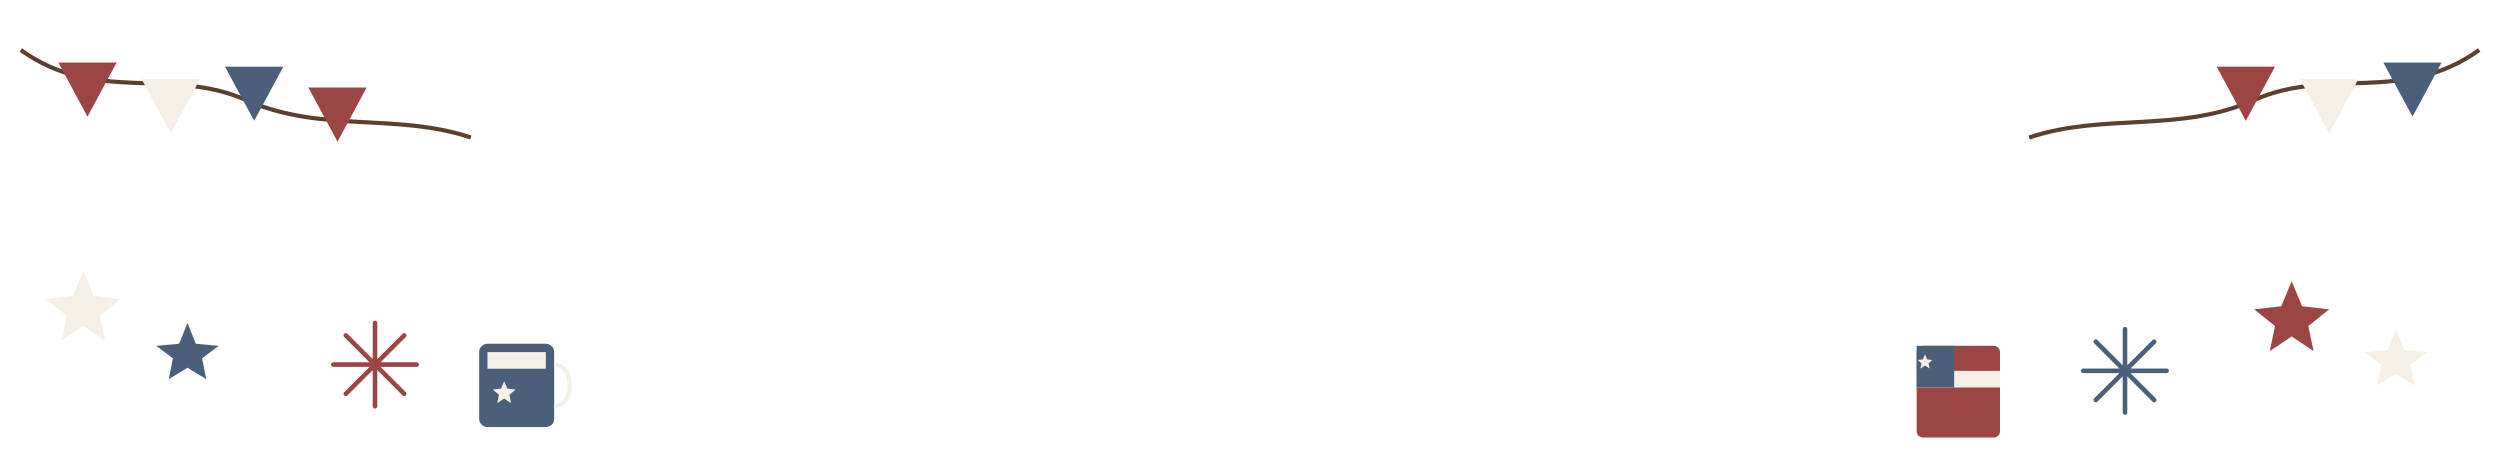
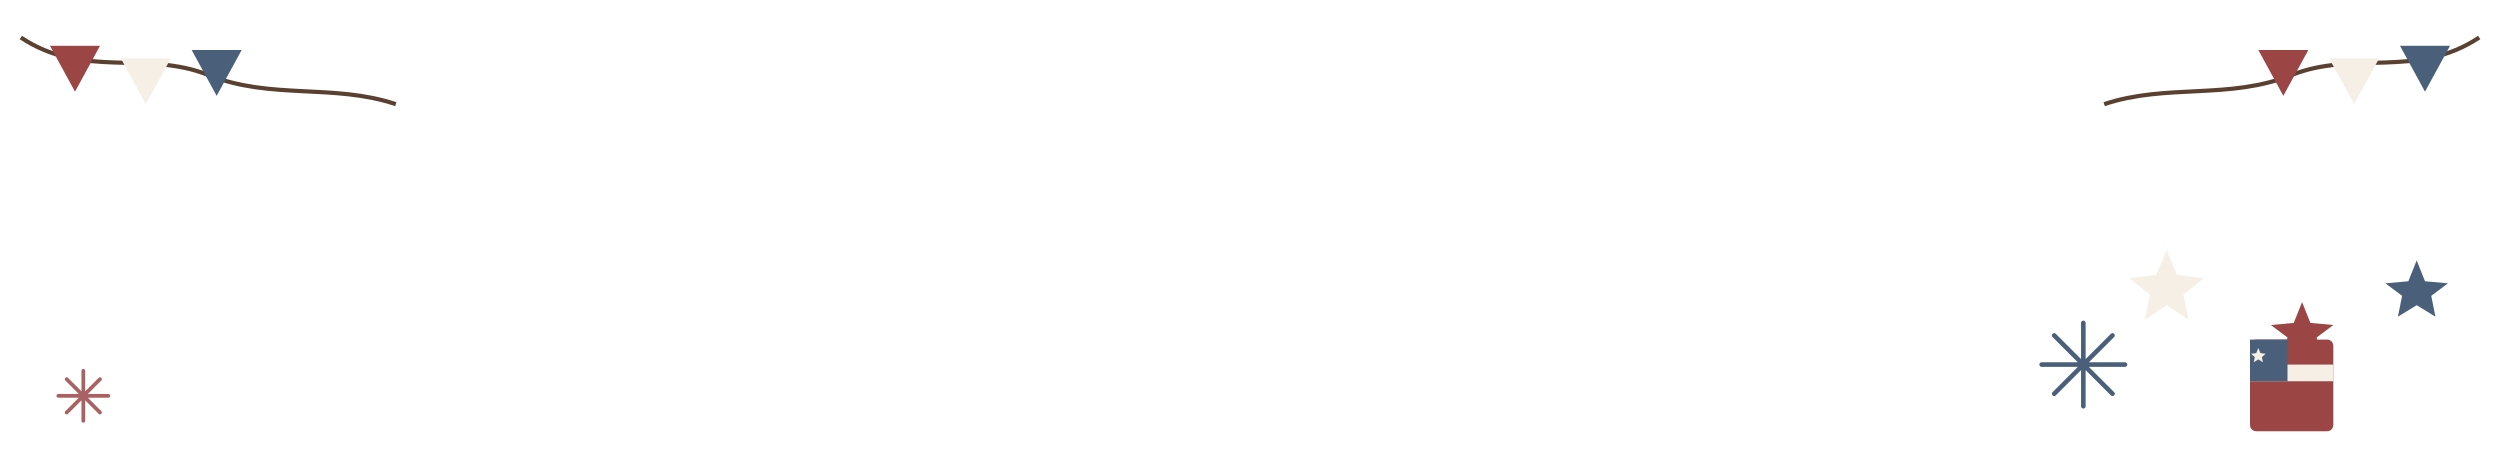
<svg xmlns="http://www.w3.org/2000/svg" viewBox="0 0 1200 220" fill="none" aria-hidden="true">
-   <path stroke="#5a4030" stroke-width="2" fill="none" d="M10 24c36 26 72 8 108 24s72 6 108 18" />
-   <path fill="#9b4545" d="M28 30l14 26 14-26z" />
-   <path fill="#f5efe6" d="M68 38l14 26 14-26z" />
-   <path fill="#4a5f7a" d="M108 32l14 26 14-26z" />
-   <path fill="#9b4545" d="M148 42l14 26 14-26z" />
-   <path stroke="#5a4030" stroke-width="2" fill="none" d="M1190 24c-36 26-72 8-108 24s-72 6-108 18" />
-   <path fill="#4a5f7a" d="M1172 30l-14 26-14-26z" />
-   <path fill="#f5efe6" d="M1132 38l-14 26-14-26z" />
-   <path fill="#9b4545" d="M1092 32l-14 26-14-26z" />
-   <path fill="#f5efe6" d="M40 130l5 12 13 1.5-10 8 2.5 12-10.5-7-10.5 7 2.5-12-10-8 13-1.5z" />
-   <path fill="#4a5f7a" d="M90 155l4 10 11 1-8 6 2 10-9-5.5-9 5.5 2-10-8-6 11-1z" />
-   <path fill="#9b4545" d="M1100 135l5 12 13 1.5-10 8 2.5 12-10.5-7-10.5 7 2.5-12-10-8 13-1.5z" />
-   <path fill="#f5efe6" d="M1150 158l4 10 11 1-8 6 2 10-9-5.5-9 5.5 2-10-8-6 11-1z" />
-   <g stroke="#9b4545" stroke-width="2.2" stroke-linecap="round">
-     <path d="M180 175l0-20M180 175l14-14M180 175l20 0M180 175l14 14M180 175l0 20M180 175l-14 14M180 175l-20 0M180 175l-14-14" />
+   <path stroke="#5a4030" stroke-width="2" fill="none" d="M10 18c30 20 60 6 90 18s60 4 90 14" />
+   <path fill="#9b4545" d="M24 22l12 22 12-22z" />
+   <path fill="#f5efe6" d="M58 28l12 22 12-22z" />
+   <path fill="#4a5f7a" d="M92 24l12 22 12-22z" />
+   <path stroke="#5a4030" stroke-width="2" fill="none" d="M1190 18c-30 20-60 6-90 18s-60 4-90 14" />
+   <path fill="#4a5f7a" d="M1176 22l-12 22-12-22z" />
+   <path fill="#f5efe6" d="M1142 28l-12 22-12-22z" />
+   <path fill="#9b4545" d="M1108 24l-12 22-12-22z" />
+   <path fill="#f5efe6" d="M1040 120l5 12 13 1.5-10 8 2.5 12-10.5-7-10.5 7 2.5-12-10-8 13-1.5z" />
+   <path fill="#9b4545" d="M1105 145l4 10 11 1-8 6 2 10-9-5.5-9 5.5 2-10-8-6 11-1z" />
+   <path fill="#4a5f7a" d="M1160 125l4 10 11 1-8 6 2 10-9-5.5-9 5.5 2-10-8-6 11-1z" />
+   <g stroke="#4a5f7a" stroke-width="2.2" stroke-linecap="round">
+     <path d="M1000 175l0-20M1000 175l14-14M1000 175l20 0M1000 175l14 14M1000 175l0 20M1000 175l-14 14M1000 175l-20 0M1000 175l-14-14" />
  </g>
-   <g stroke="#4a5f7a" stroke-width="2.2" stroke-linecap="round">
-     <path d="M1020 178l0-20M1020 178l14-14M1020 178l20 0M1020 178l14 14M1020 178l0 20M1020 178l-14 14M1020 178l-20 0M1020 178l-14-14" />
-   </g>
-   <g transform="translate(230,155)">
-     <rect x="0" y="10" width="36" height="40" rx="4" fill="#4a5f7a" />
-     <rect x="4" y="14" width="28" height="8" fill="#f5efe6" />
-     <path fill="none" stroke="#f5efe6" stroke-width="2" d="M36 20c10 0 10 20 0 20" />
-     <path fill="#f5efe6" d="M12 28l1.5 3.5 4 .5-3 2.5.8 4-3.3-2.2-3.3 2.2.8-4-3-2.5 4-.5z" />
-   </g>
-   <g transform="translate(920,158)">
+   <g transform="translate(1080,155)">
    <rect x="0" y="8" width="40" height="44" rx="3" fill="#9b4545" />
    <path fill="#f5efe6" d="M0 20h40v8H0z" />
    <path fill="#4a5f7a" d="M0 8h18v20H0z" />
    <path fill="#f5efe6" d="M4 12l1 2.5 2.5.3-1.8 1.6.5 2.5-2.2-1.4-2.2 1.4.5-2.5-1.8-1.6 2.5-.3z" />
  </g>
+   <g stroke="#9b4545" stroke-width="1.8" stroke-linecap="round" opacity="0.85">
+     <path d="M40 190l0-12M40 190l8-8M40 190l12 0M40 190l8 8M40 190l0 12M40 190l-8 8M40 190l-12 0M40 190l-8-8" />
+   </g>
</svg>
